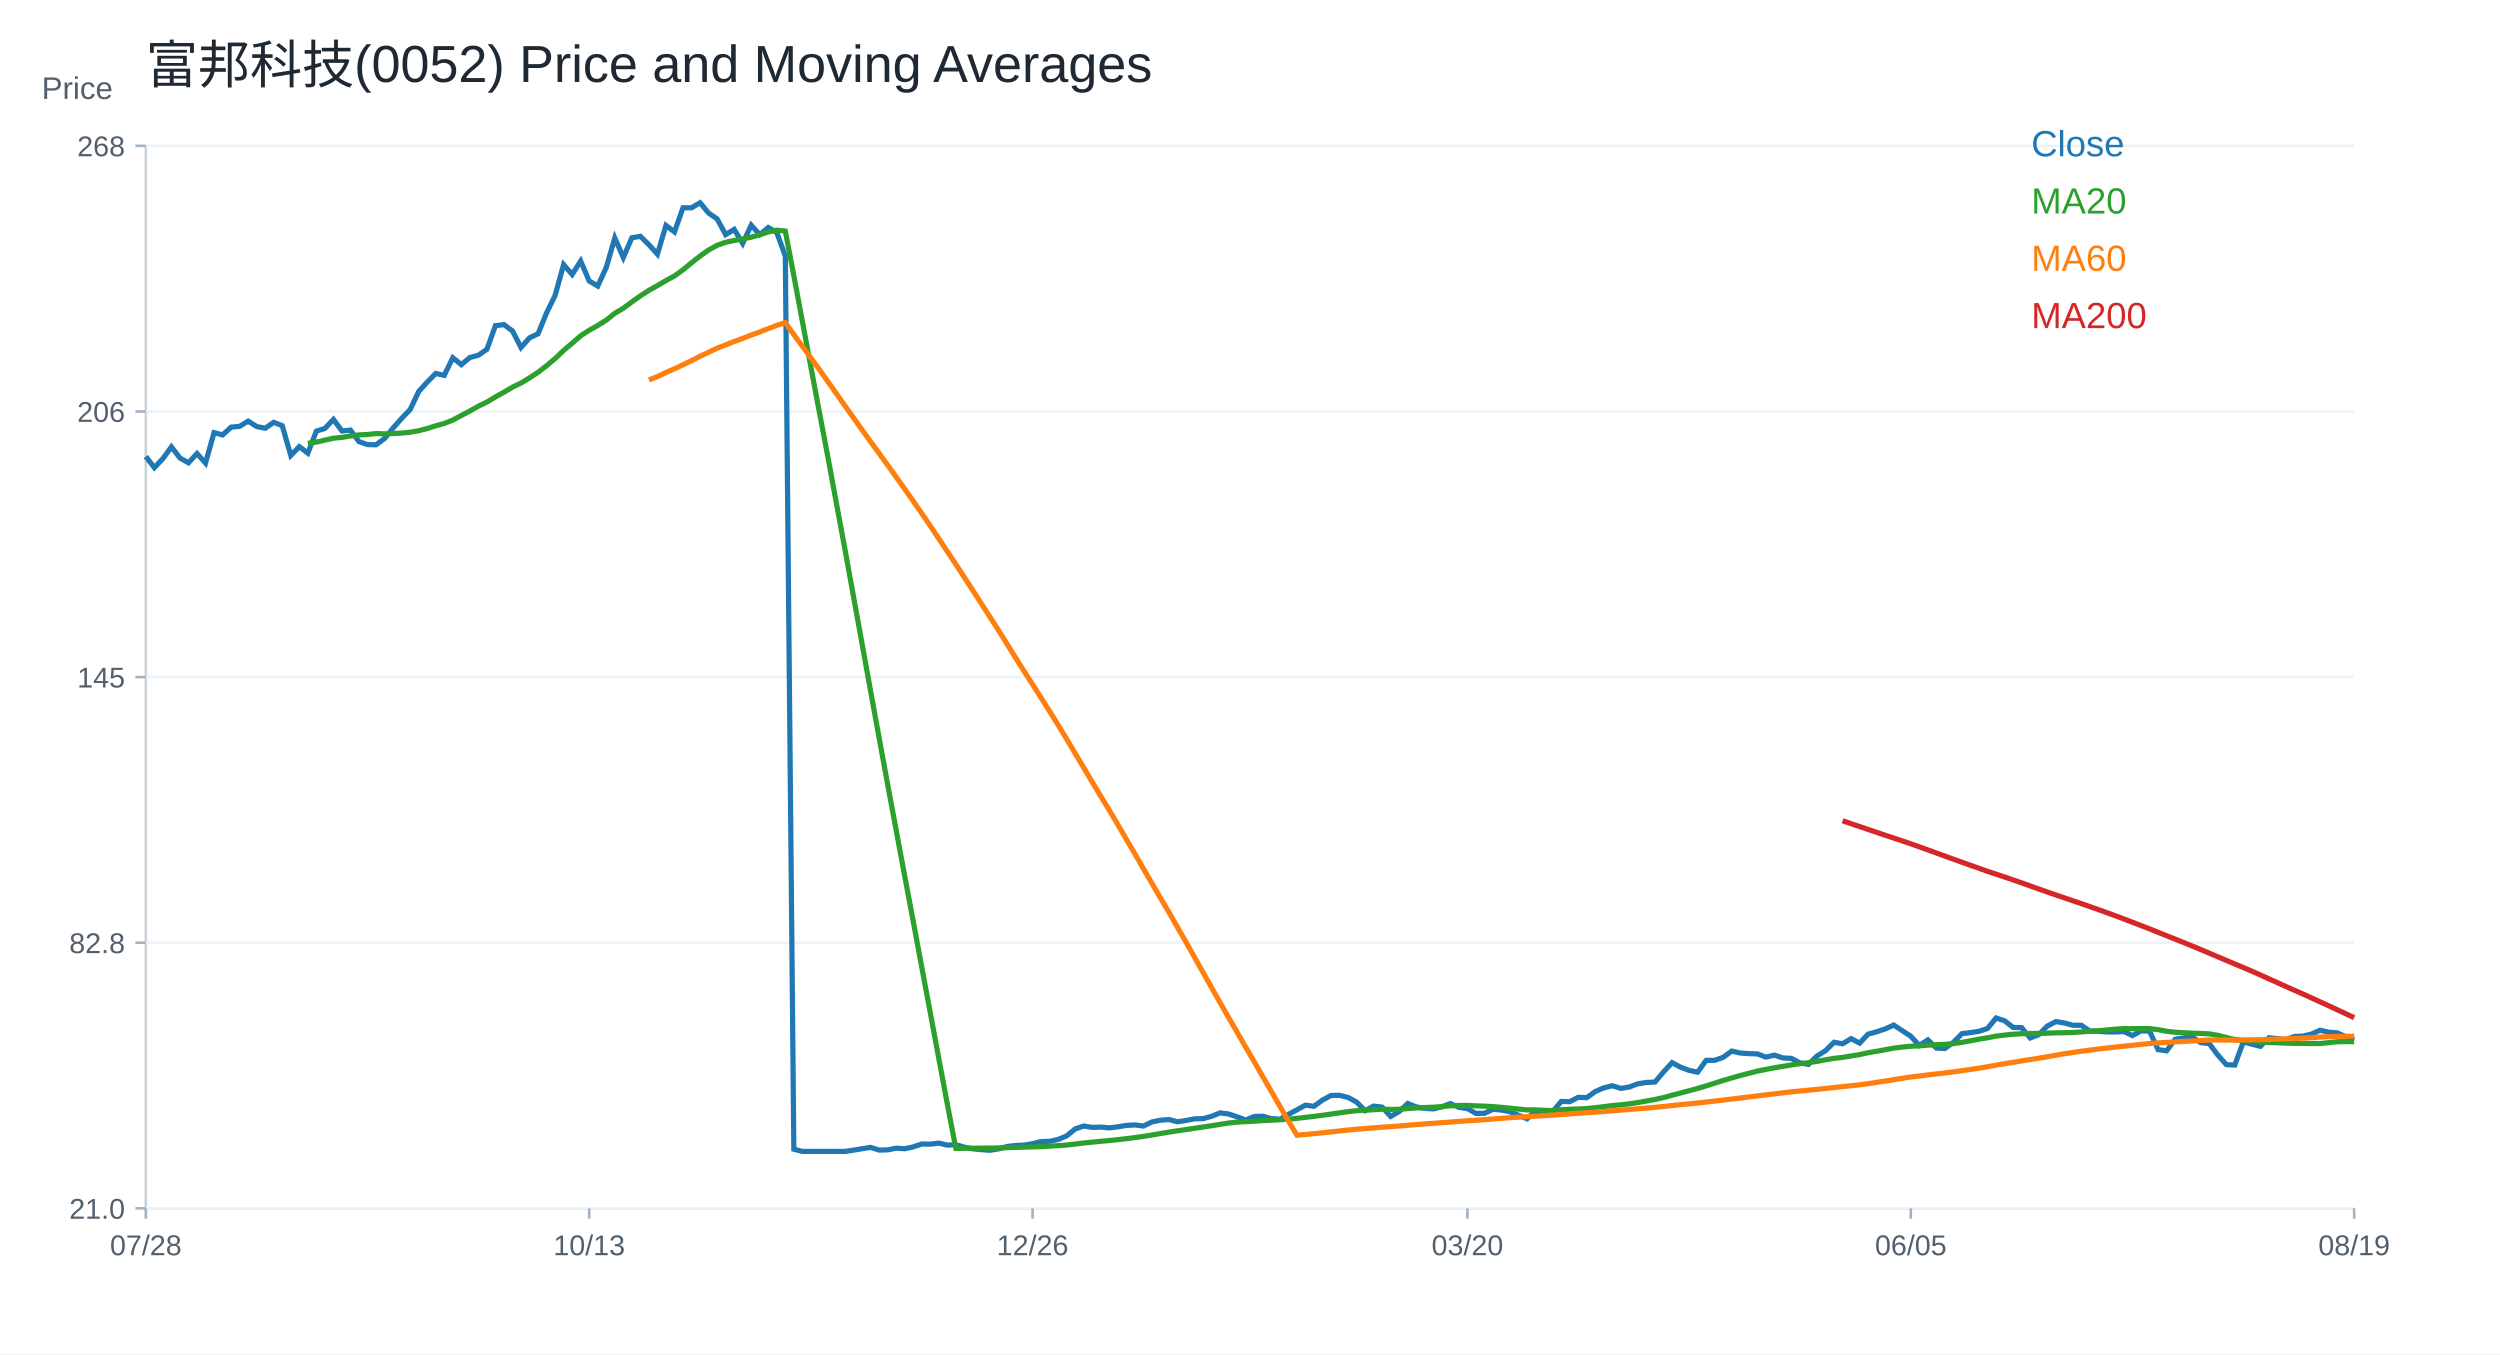
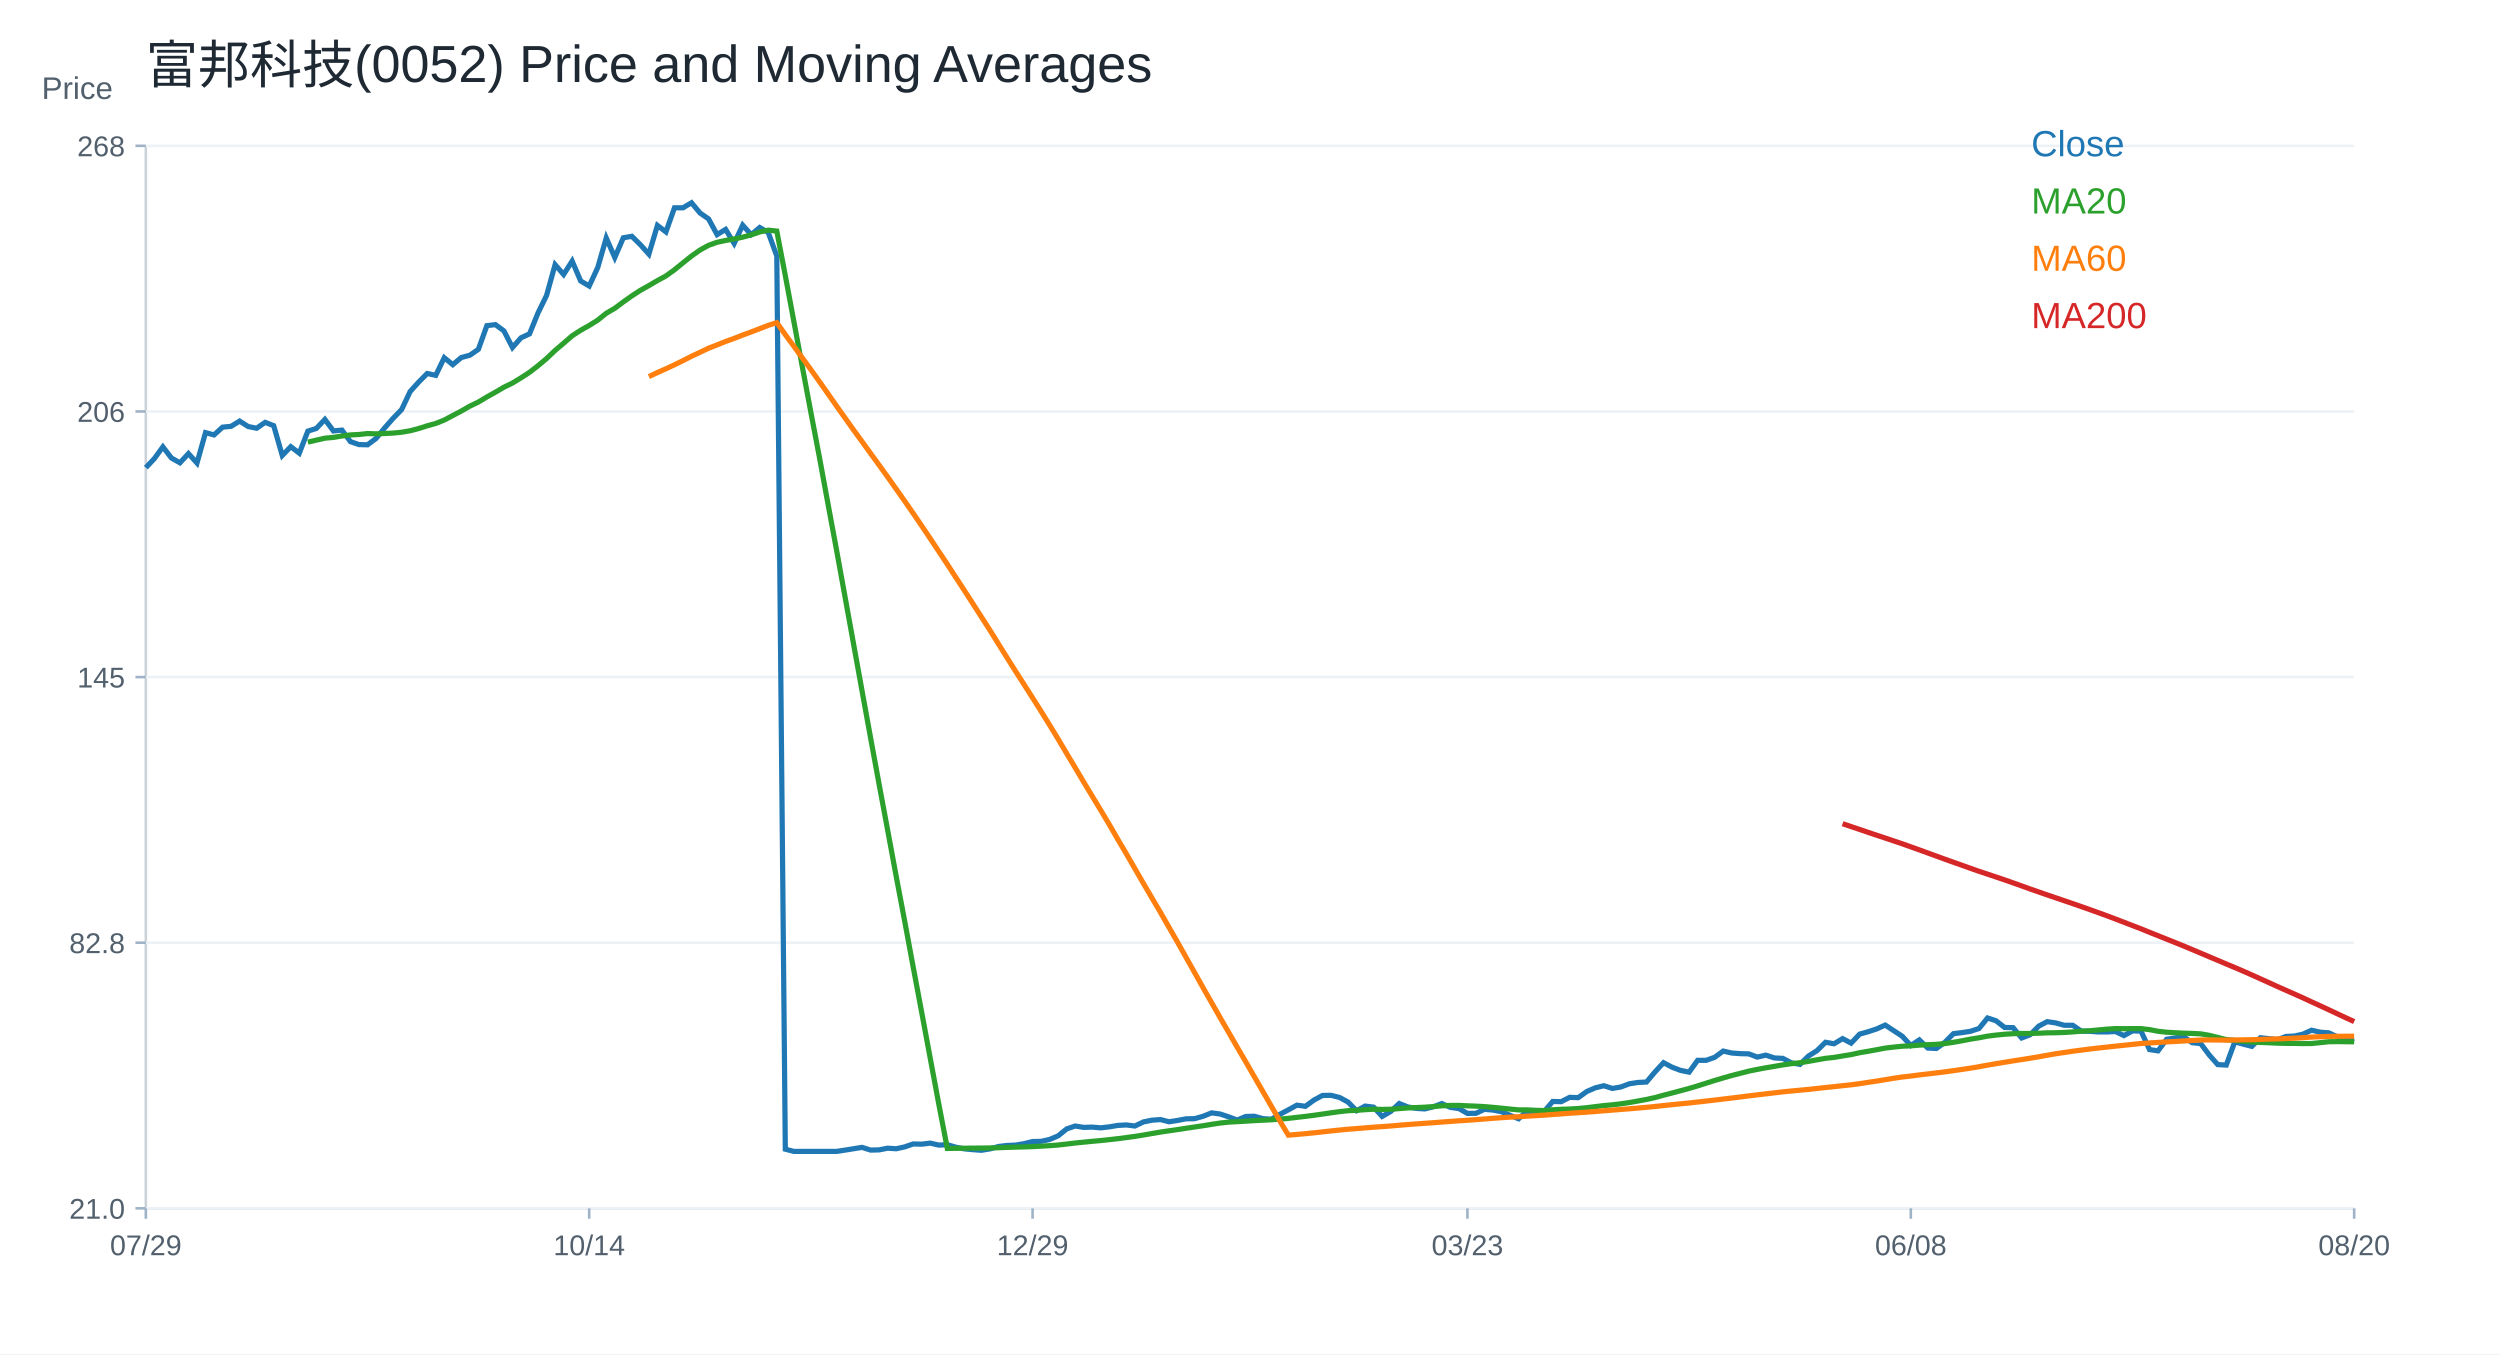
<svg xmlns="http://www.w3.org/2000/svg" width="960" height="520" viewBox="0 0 960 520">
  <rect width="100%" height="100%" fill="white" />
  <text x="56.00" y="32.00" font-size="20" font-family="Arial" fill="#1f2933" text-anchor="start">富邦科技(0052) Price and Moving Averages</text>
  <line x1="56" y1="464" x2="904" y2="464" stroke="#cbd2d9" />
  <line x1="56" y1="56" x2="56" y2="464" stroke="#cbd2d9" />
  <text x="16.00" y="38.00" font-size="12" font-family="Arial" fill="#52606d" text-anchor="start">Price</text>
  <line x1="56" y1="464.00" x2="904" y2="464.00" stroke="#edf2f7" />
  <line x1="52" y1="464.00" x2="56" y2="464.00" stroke="#9fb3c8" />
  <text x="48.00" y="468.00" font-size="11" font-family="Arial" fill="#52606d" text-anchor="end">21.0</text>
  <line x1="56" y1="362.00" x2="904" y2="362.00" stroke="#edf2f7" />
  <line x1="52" y1="362.00" x2="56" y2="362.00" stroke="#9fb3c8" />
  <text x="48.00" y="366.00" font-size="11" font-family="Arial" fill="#52606d" text-anchor="end">82.8</text>
  <line x1="56" y1="260.00" x2="904" y2="260.00" stroke="#edf2f7" />
  <line x1="52" y1="260.00" x2="56" y2="260.00" stroke="#9fb3c8" />
  <text x="48.00" y="264.00" font-size="11" font-family="Arial" fill="#52606d" text-anchor="end">145</text>
  <line x1="56" y1="158.00" x2="904" y2="158.00" stroke="#edf2f7" />
  <line x1="52" y1="158.00" x2="56" y2="158.00" stroke="#9fb3c8" />
  <text x="48.00" y="162.00" font-size="11" font-family="Arial" fill="#52606d" text-anchor="end">206</text>
  <line x1="56" y1="56.00" x2="904" y2="56.00" stroke="#edf2f7" />
  <line x1="52" y1="56.00" x2="56" y2="56.00" stroke="#9fb3c8" />
  <text x="48.00" y="60.00" font-size="11" font-family="Arial" fill="#52606d" text-anchor="end">268</text>
  <line x1="56.00" y1="464" x2="56.00" y2="468" stroke="#9fb3c8" />
-   <text x="56.00" y="482.00" font-size="11" font-family="Arial" fill="#52606d" text-anchor="middle">07/28</text>
+   <text x="56.00" y="482.00" font-size="11" font-family="Arial" fill="#52606d" text-anchor="middle">07/29</text>
  <line x1="226.25" y1="464" x2="226.25" y2="468" stroke="#9fb3c8" />
-   <text x="226.25" y="482.00" font-size="11" font-family="Arial" fill="#52606d" text-anchor="middle">10/13</text>
+   <text x="226.25" y="482.00" font-size="11" font-family="Arial" fill="#52606d" text-anchor="middle">10/14</text>
  <line x1="396.51" y1="464" x2="396.51" y2="468" stroke="#9fb3c8" />
-   <text x="396.51" y="482.00" font-size="11" font-family="Arial" fill="#52606d" text-anchor="middle">12/26</text>
+   <text x="396.51" y="482.00" font-size="11" font-family="Arial" fill="#52606d" text-anchor="middle">12/29</text>
  <line x1="563.49" y1="464" x2="563.49" y2="468" stroke="#9fb3c8" />
-   <text x="563.49" y="482.00" font-size="11" font-family="Arial" fill="#52606d" text-anchor="middle">03/20</text>
+   <text x="563.49" y="482.00" font-size="11" font-family="Arial" fill="#52606d" text-anchor="middle">03/23</text>
  <line x1="733.75" y1="464" x2="733.75" y2="468" stroke="#9fb3c8" />
-   <text x="733.75" y="482.00" font-size="11" font-family="Arial" fill="#52606d" text-anchor="middle">06/05</text>
+   <text x="733.75" y="482.00" font-size="11" font-family="Arial" fill="#52606d" text-anchor="middle">06/08</text>
  <line x1="904.00" y1="464" x2="904.00" y2="468" stroke="#9fb3c8" />
-   <text x="904.00" y="482.00" font-size="11" font-family="Arial" fill="#52606d" text-anchor="middle">08/19</text>
-   <polyline fill="none" stroke="#1f77b4" stroke-width="2" points="56.00,175.31 59.27,179.58 62.55,176.11 65.82,171.60 69.10,175.87 72.37,177.72 75.64,174.18 78.92,177.81 82.19,166.13 85.47,167.01 88.74,164.03 92.02,163.71 95.29,161.70 98.56,163.79 101.84,164.44 105.11,162.18 108.39,163.47 111.66,174.91 114.93,171.52 118.21,174.02 121.48,165.56 124.76,164.52 128.03,161.05 131.31,165.48 134.58,165.16 137.85,169.59 141.13,170.72 144.40,170.80 147.68,168.38 150.95,164.36 154.22,160.65 157.50,157.27 160.77,150.34 164.05,146.72 167.32,143.42 170.59,144.14 173.87,137.37 177.14,140.03 180.42,137.29 183.69,136.41 186.97,134.15 190.24,125.05 193.51,124.65 196.79,127.07 200.06,133.43 203.34,129.72 206.61,128.19 209.88,120.14 213.16,113.46 216.43,101.62 219.71,105.40 222.98,100.25 226.25,107.90 229.53,109.83 232.80,102.74 236.08,91.39 239.35,98.88 242.63,91.31 245.90,90.74 249.17,93.96 252.45,97.59 255.72,86.56 259.00,89.05 262.27,79.79 265.54,79.79 268.82,77.86 272.09,81.80 275.37,84.06 278.64,90.10 281.92,88.09 285.19,93.48 288.46,86.47 291.74,90.10 295.01,87.36 298.29,89.29 301.56,98.31 304.83,441.29 308.11,442.14 311.38,442.14 314.66,442.14 317.93,442.14 321.20,442.14 324.48,442.14 327.75,441.65 331.03,441.12 334.30,440.59 337.58,441.63 340.85,441.55 344.12,440.91 347.40,441.12 350.67,440.41 353.95,439.28 357.22,439.36 360.49,438.96 363.77,439.72 367.04,439.57 370.32,440.52 373.59,441.16 376.86,441.47 380.14,441.71 383.41,441.18 386.69,440.26 389.96,439.86 393.24,439.72 396.51,439.17 399.78,438.35 403.06,438.27 406.33,437.56 409.61,436.16 412.88,433.51 416.15,432.39 419.43,432.92 422.70,432.81 425.98,433.09 429.25,432.71 432.53,432.16 435.80,431.98 439.07,432.39 442.35,430.82 445.62,430.16 448.90,429.91 452.17,430.76 455.44,430.26 458.72,429.63 461.99,429.57 465.27,428.65 468.54,427.34 471.81,427.78 475.09,428.87 478.36,430.10 481.64,428.73 484.91,428.63 488.19,429.55 491.46,429.79 494.73,427.91 498.01,426.18 501.28,424.38 504.56,424.82 507.83,422.43 511.10,420.66 514.38,420.60 517.65,421.43 520.93,423.19 524.20,426.52 527.47,424.74 530.75,425.14 534.02,428.71 537.30,426.81 540.57,423.75 543.85,425.06 547.12,425.62 550.39,425.83 553.67,425.01 556.94,423.77 560.22,425.23 563.49,425.69 566.76,427.55 570.04,427.51 573.31,425.98 576.59,426.27 579.86,426.91 583.14,428.26 586.41,429.62 589.68,426.54 592.96,428.00 596.23,426.85 599.51,422.96 602.78,423.04 606.05,421.37 609.33,421.50 612.60,419.13 615.88,417.73 619.15,416.92 622.42,417.97 625.70,417.39 628.97,416.17 632.25,415.66 635.52,415.50 638.80,411.62 642.07,408.07 645.34,409.80 648.62,411.04 651.89,411.70 655.17,407.16 658.44,407.16 661.71,406.01 664.99,403.61 668.26,404.36 671.54,404.60 674.81,404.69 678.08,405.92 681.36,405.18 684.63,406.25 687.91,406.42 691.18,408.15 694.46,408.73 697.73,405.51 701.00,403.45 704.28,400.23 707.55,400.81 710.83,398.83 714.10,400.56 717.37,397.10 720.65,396.19 723.92,395.11 727.20,393.63 730.47,395.78 733.75,397.92 737.02,401.47 740.29,399.32 743.57,402.46 746.84,402.62 750.12,400.23 753.39,396.93 756.66,396.52 759.94,396.02 763.21,394.95 766.49,390.91 769.76,391.98 773.03,394.54 776.31,394.62 779.58,398.58 782.86,397.34 786.13,394.04 789.41,392.31 792.68,392.80 795.95,393.71 799.23,393.71 802.50,395.94 805.78,396.02 809.05,396.27 812.32,396.27 815.60,396.11 818.87,397.67 822.15,395.86 825.42,395.94 828.69,403.04 831.97,403.53 835.24,399.08 838.52,398.58 841.79,398.09 845.07,400.40 848.34,400.73 851.61,405.10 854.89,408.81 858.16,408.98 861.44,400.07 864.71,400.97 867.98,401.80 871.26,398.50 874.53,398.83 877.81,399.24 881.08,398.00 884.36,397.84 887.63,397.10 890.90,395.61 894.18,396.35 897.45,396.60 900.73,398.09 904.00,399.32" />
+   <text x="904.00" y="482.00" font-size="11" font-family="Arial" fill="#52606d" text-anchor="middle">08/20</text>
+   <polyline fill="none" stroke="#1f77b4" stroke-width="2" points="56.00,179.58 59.27,176.11 62.55,171.60 65.82,175.87 69.10,177.72 72.37,174.18 75.64,177.81 78.92,166.13 82.19,167.01 85.47,164.03 88.74,163.71 92.02,161.70 95.29,163.79 98.56,164.44 101.84,162.18 105.11,163.47 108.39,174.91 111.66,171.52 114.93,174.02 118.21,165.56 121.48,164.52 124.76,161.05 128.03,165.48 131.31,165.16 134.58,169.59 137.85,170.72 141.13,170.80 144.40,168.38 147.68,164.36 150.95,160.65 154.22,157.27 157.50,150.34 160.77,146.72 164.05,143.42 167.32,144.14 170.59,137.37 173.87,140.03 177.14,137.29 180.42,136.41 183.69,134.15 186.97,125.05 190.24,124.65 193.51,127.07 196.79,133.43 200.06,129.72 203.34,128.19 206.61,120.14 209.88,113.46 213.16,101.62 216.43,105.40 219.71,100.25 222.98,107.90 226.25,109.83 229.53,102.74 232.80,91.39 236.08,98.88 239.35,91.31 242.63,90.74 245.90,93.96 249.17,97.59 252.45,86.56 255.72,89.05 259.00,79.79 262.27,79.79 265.54,77.86 268.82,81.80 272.09,84.06 275.37,90.10 278.64,88.09 281.92,93.48 285.19,86.47 288.46,90.10 291.74,87.36 295.01,89.29 298.29,98.31 301.56,441.29 304.83,442.14 308.11,442.14 311.38,442.14 314.66,442.14 317.93,442.14 321.20,442.14 324.48,441.65 327.75,441.12 331.03,440.59 334.30,441.63 337.58,441.55 340.85,440.91 344.12,441.12 347.40,440.41 350.67,439.28 353.95,439.36 357.22,438.96 360.49,439.72 363.77,439.57 367.04,440.52 370.32,441.16 373.59,441.47 376.86,441.71 380.14,441.18 383.41,440.26 386.69,439.86 389.96,439.72 393.24,439.17 396.51,438.35 399.78,438.27 403.06,437.56 406.33,436.16 409.61,433.51 412.88,432.39 416.15,432.92 419.43,432.81 422.70,433.09 425.98,432.71 429.25,432.16 432.53,431.98 435.80,432.39 439.07,430.82 442.35,430.16 445.62,429.91 448.90,430.76 452.17,430.26 455.44,429.63 458.72,429.57 461.99,428.65 465.27,427.34 468.54,427.78 471.81,428.87 475.09,430.10 478.36,428.73 481.64,428.63 484.91,429.55 488.19,429.79 491.46,427.91 494.73,426.18 498.01,424.38 501.28,424.82 504.56,422.43 507.83,420.66 511.10,420.60 514.38,421.43 517.65,423.19 520.93,426.52 524.20,424.74 527.47,425.14 530.75,428.71 534.02,426.81 537.30,423.75 540.57,425.06 543.85,425.62 547.12,425.83 550.39,425.01 553.67,423.77 556.94,425.23 560.22,425.69 563.49,427.55 566.76,427.51 570.04,425.98 573.31,426.27 576.59,426.91 579.86,428.26 583.14,429.62 586.41,426.54 589.68,428.00 592.96,426.85 596.23,422.96 599.51,423.04 602.78,421.37 606.05,421.50 609.33,419.13 612.60,417.73 615.88,416.92 619.15,417.97 622.42,417.39 625.70,416.17 628.97,415.66 632.25,415.50 635.52,411.62 638.80,408.07 642.07,409.80 645.34,411.04 648.62,411.70 651.89,407.16 655.17,407.16 658.44,406.01 661.71,403.61 664.99,404.36 668.26,404.60 671.54,404.69 674.81,405.92 678.08,405.18 681.36,406.25 684.63,406.42 687.91,408.15 691.18,408.73 694.46,405.51 697.73,403.45 701.00,400.23 704.28,400.81 707.55,398.83 710.83,400.56 714.10,397.10 717.37,396.19 720.65,395.11 723.92,393.63 727.20,395.78 730.47,397.92 733.75,401.47 737.02,399.32 740.29,402.46 743.57,402.62 746.84,400.23 750.12,396.93 753.39,396.52 756.66,396.02 759.94,394.95 763.21,390.91 766.49,391.98 769.76,394.54 773.03,394.62 776.31,398.58 779.58,397.34 782.86,394.04 786.13,392.31 789.41,392.80 792.68,393.71 795.95,393.71 799.23,395.94 802.50,396.02 805.78,396.27 809.05,396.27 812.32,396.11 815.60,397.67 818.87,395.86 822.15,395.94 825.42,403.04 828.69,403.53 831.97,399.08 835.24,398.58 838.52,398.09 841.79,400.40 845.07,400.73 848.34,405.10 851.61,408.81 854.89,408.98 858.16,400.07 861.44,400.97 864.71,401.80 867.98,398.50 871.26,398.83 874.53,399.24 877.81,398.00 881.08,397.84 884.36,397.10 887.63,395.61 890.90,396.35 894.18,396.60 897.45,398.09 900.73,399.32 904.00,398.83" />
  <text x="780.00" y="60.00" font-size="14" font-family="Arial" fill="#1f77b4" text-anchor="start">Close</text>
-   <polyline fill="none" stroke="#2ca02c" stroke-width="2" points="118.21,170.25 121.48,169.77 124.76,169.01 128.03,168.26 131.31,167.96 134.58,167.42 137.85,167.01 141.13,166.84 144.40,166.49 147.68,166.60 150.95,166.47 154.22,166.30 157.50,165.98 160.77,165.41 164.05,164.56 167.32,163.51 170.59,162.60 173.87,161.30 177.14,159.56 180.42,157.84 183.69,155.96 186.97,154.39 190.24,152.42 193.51,150.60 196.79,148.68 200.06,147.09 203.34,145.10 206.61,142.97 209.88,140.44 213.16,137.69 216.43,134.56 219.71,131.79 222.98,128.94 226.25,126.82 229.53,124.98 232.80,122.94 236.08,120.30 239.35,118.38 242.63,115.94 245.90,113.62 249.17,111.49 252.45,109.67 255.72,107.74 259.00,105.96 262.27,103.60 265.54,100.92 268.82,98.32 272.09,96.00 275.37,94.20 278.64,93.03 281.92,92.35 285.19,91.76 288.46,91.07 291.74,90.18 295.01,89.06 298.29,88.38 301.56,88.73 304.83,105.85 308.11,123.39 311.38,140.96 314.66,158.37 317.93,175.60 321.20,193.38 324.48,211.03 327.75,229.13 331.03,247.19 334.30,265.33 337.58,283.32 340.85,301.19 344.12,318.73 347.40,336.39 350.67,353.73 353.95,371.37 357.22,388.84 360.49,406.42 363.77,423.94 367.04,441.00 370.32,440.96 373.59,440.91 376.86,440.88 380.14,440.86 383.41,440.81 386.69,440.72 389.96,440.60 393.24,440.50 396.51,440.41 399.78,440.30 403.06,440.13 406.33,439.93 409.61,439.69 412.88,439.31 416.15,438.91 419.43,438.59 422.70,438.26 425.98,437.97 429.25,437.62 432.53,437.25 435.80,436.82 439.07,436.38 442.35,435.85 445.62,435.27 448.90,434.71 452.17,434.23 455.44,433.75 458.72,433.25 461.99,432.77 465.27,432.28 468.54,431.74 471.81,431.25 475.09,430.89 478.36,430.72 481.64,430.53 484.91,430.32 488.19,430.16 491.46,429.99 494.73,429.75 498.01,429.45 501.28,429.07 504.56,428.69 507.83,428.27 511.10,427.80 514.38,427.33 517.65,426.87 520.93,426.51 524.20,426.36 527.47,426.12 530.75,425.94 534.02,426.01 537.30,425.96 540.57,425.70 543.85,425.45 547.12,425.30 550.39,425.16 553.67,424.93 556.94,424.63 560.22,424.49 563.49,424.47 566.76,424.63 570.04,424.76 573.31,424.94 576.59,425.22 579.86,425.54 583.14,425.88 586.41,426.20 589.68,426.20 592.96,426.36 596.23,426.45 599.51,426.16 602.78,425.97 606.05,425.85 609.33,425.67 612.60,425.35 615.88,424.95 619.15,424.54 622.42,424.25 625.70,423.86 628.97,423.38 632.25,422.79 635.52,422.19 638.80,421.47 642.07,420.56 645.34,419.71 648.62,418.84 651.89,417.95 655.17,416.98 658.44,415.94 661.71,414.90 664.99,413.93 668.26,412.99 671.54,412.16 674.81,411.31 678.08,410.65 681.36,410.03 684.63,409.49 687.91,408.92 691.18,408.45 694.46,408.08 697.73,407.57 701.00,406.97 704.28,406.40 707.55,406.04 710.83,405.49 714.10,404.97 717.37,404.24 720.65,403.69 723.92,403.09 727.20,402.47 730.47,402.08 733.75,401.75 737.02,401.60 740.29,401.33 743.57,401.16 746.84,401.03 750.12,400.73 753.39,400.25 756.66,399.67 759.94,399.03 763.21,398.51 766.49,397.88 769.76,397.47 773.03,397.15 776.31,396.94 779.58,396.84 782.86,396.86 786.13,396.75 789.41,396.61 792.68,396.57 795.95,396.46 799.23,396.25 802.50,395.98 805.78,395.81 809.05,395.50 812.32,395.19 815.60,394.98 818.87,395.02 822.15,394.98 825.42,394.98 828.69,395.38 831.97,396.01 835.24,396.37 838.52,396.57 841.79,396.74 845.07,396.84 848.34,397.00 851.61,397.56 854.89,398.38 858.16,399.19 861.44,399.51 864.71,399.87 867.98,400.16 871.26,400.29 874.53,400.42 877.81,400.57 881.08,400.66 884.36,400.67 887.63,400.73 890.90,400.71 894.18,400.38 897.45,400.03 900.73,399.98 904.00,400.02" />
+   <polyline fill="none" stroke="#2ca02c" stroke-width="2" points="118.21,169.77 121.48,169.01 124.76,168.26 128.03,167.96 131.31,167.42 134.58,167.01 137.85,166.84 141.13,166.49 144.40,166.60 147.68,166.47 150.95,166.30 154.22,165.98 157.50,165.41 160.77,164.56 164.05,163.51 167.32,162.60 170.59,161.30 173.87,159.56 177.14,157.84 180.42,155.96 183.69,154.39 186.97,152.42 190.24,150.60 193.51,148.68 196.79,147.09 200.06,145.10 203.34,142.97 206.61,140.44 209.88,137.69 213.16,134.56 216.43,131.79 219.71,128.94 222.98,126.82 226.25,124.98 229.53,122.94 232.80,120.30 236.08,118.38 239.35,115.94 242.63,113.62 245.90,111.49 249.17,109.67 252.45,107.74 255.72,105.96 259.00,103.60 262.27,100.92 265.54,98.32 268.82,96.00 272.09,94.20 275.37,93.03 278.64,92.35 281.92,91.76 285.19,91.07 288.46,90.18 291.74,89.06 295.01,88.38 298.29,88.73 301.56,105.85 304.83,123.39 308.11,140.96 311.38,158.37 314.66,175.60 317.93,193.38 321.20,211.03 324.48,229.13 327.75,247.19 331.03,265.33 334.30,283.32 337.58,301.19 340.85,318.73 344.12,336.39 347.40,353.73 350.67,371.37 353.95,388.84 357.22,406.42 360.49,423.94 363.77,441.00 367.04,440.96 370.32,440.91 373.59,440.88 376.86,440.86 380.14,440.81 383.41,440.72 386.69,440.60 389.96,440.50 393.24,440.41 396.51,440.30 399.78,440.13 403.06,439.93 406.33,439.69 409.61,439.31 412.88,438.91 416.15,438.59 419.43,438.26 422.70,437.97 425.98,437.62 429.25,437.25 432.53,436.82 435.80,436.38 439.07,435.85 442.35,435.27 445.62,434.71 448.90,434.23 452.17,433.75 455.44,433.25 458.72,432.77 461.99,432.28 465.27,431.74 468.54,431.25 471.81,430.89 475.09,430.72 478.36,430.53 481.64,430.32 484.91,430.16 488.19,429.99 491.46,429.75 494.73,429.45 498.01,429.07 501.28,428.69 504.56,428.27 507.83,427.80 511.10,427.33 514.38,426.87 517.65,426.51 520.93,426.36 524.20,426.12 527.47,425.94 530.75,426.01 534.02,425.96 537.30,425.70 540.57,425.45 543.85,425.30 547.12,425.16 550.39,424.93 553.67,424.63 556.94,424.49 560.22,424.47 563.49,424.63 566.76,424.76 570.04,424.94 573.31,425.22 576.59,425.54 579.86,425.88 583.14,426.20 586.41,426.20 589.68,426.36 592.96,426.45 596.23,426.16 599.51,425.97 602.78,425.85 606.05,425.67 609.33,425.35 612.60,424.95 615.88,424.54 619.15,424.25 622.42,423.86 625.70,423.38 628.97,422.79 632.25,422.19 635.52,421.47 638.80,420.56 642.07,419.71 645.34,418.84 648.62,417.95 651.89,416.98 655.17,415.94 658.44,414.90 661.71,413.93 664.99,412.99 668.26,412.16 671.54,411.31 674.81,410.65 678.08,410.03 681.36,409.49 684.63,408.92 687.91,408.45 691.18,408.08 694.46,407.57 697.73,406.97 701.00,406.40 704.28,406.04 707.55,405.49 710.83,404.97 714.10,404.24 717.37,403.69 720.65,403.09 723.92,402.47 727.20,402.08 730.47,401.75 733.75,401.60 737.02,401.33 740.29,401.16 743.57,401.03 746.84,400.73 750.12,400.25 753.39,399.67 756.66,399.03 759.94,398.51 763.21,397.88 766.49,397.47 769.76,397.15 773.03,396.94 776.31,396.84 779.58,396.86 782.86,396.75 786.13,396.61 789.41,396.57 792.68,396.46 795.95,396.25 799.23,395.98 802.50,395.81 805.78,395.50 809.05,395.19 812.32,394.98 815.60,395.02 818.87,394.98 822.15,394.98 825.42,395.38 828.69,396.01 831.97,396.37 835.24,396.57 838.52,396.74 841.79,396.84 845.07,397.00 848.34,397.56 851.61,398.38 854.89,399.19 858.16,399.51 861.44,399.87 864.71,400.16 867.98,400.29 871.26,400.42 874.53,400.57 877.81,400.66 881.08,400.67 884.36,400.73 887.63,400.71 890.90,400.38 894.18,400.03 897.45,399.98 900.73,400.02 904.00,400.06" />
  <text x="780.00" y="82.00" font-size="14" font-family="Arial" fill="#2ca02c" text-anchor="start">MA20</text>
-   <polyline fill="none" stroke="#ff7f0e" stroke-width="2" points="249.17,145.90 252.45,144.61 255.72,143.06 259.00,141.61 262.27,140.08 265.54,138.48 268.82,136.81 272.09,135.27 275.37,133.71 278.64,132.44 281.92,131.13 285.19,129.95 288.46,128.66 291.74,127.47 295.01,126.20 298.29,124.94 301.56,123.88 304.83,128.51 308.11,132.96 311.38,137.47 314.66,141.94 317.93,146.55 321.20,151.18 324.48,155.86 327.75,160.47 331.03,165.07 334.30,169.58 337.58,174.10 340.85,178.61 344.12,183.15 347.40,187.77 350.67,192.43 353.95,197.13 357.22,201.95 360.49,206.82 363.77,211.75 367.04,216.68 370.32,221.73 373.59,226.75 376.86,231.82 380.14,236.91 383.41,242.02 386.69,247.28 389.96,252.53 393.24,257.74 396.51,262.84 399.78,267.98 403.06,273.15 406.33,278.44 409.61,283.82 412.88,289.35 416.15,294.80 419.43,300.34 422.70,305.76 425.98,311.15 429.25,316.65 432.53,322.33 435.80,327.88 439.07,333.56 442.35,339.23 445.62,344.83 448.90,350.37 452.17,356.11 455.44,361.80 458.72,367.63 461.99,373.46 465.27,379.30 468.54,385.06 471.81,390.79 475.09,396.44 478.36,402.14 481.64,407.72 484.91,413.43 488.19,419.08 491.46,424.79 494.73,430.44 498.01,435.90 501.28,435.62 504.56,435.33 507.83,435.00 511.10,434.64 514.38,434.28 517.65,433.94 520.93,433.62 524.20,433.37 527.47,433.10 530.75,432.84 534.02,432.62 537.30,432.38 540.57,432.09 543.85,431.83 547.12,431.58 550.39,431.35 553.67,431.12 556.94,430.86 560.22,430.62 563.49,430.39 566.76,430.17 570.04,429.95 573.31,429.69 576.59,429.43 579.86,429.19 583.14,428.99 586.41,428.82 589.68,428.60 592.96,428.42 596.23,428.22 599.51,427.97 602.78,427.73 606.05,427.48 609.33,427.28 612.60,427.06 615.88,426.81 619.15,426.54 622.42,426.29 625.70,426.03 628.97,425.77 632.25,425.50 635.52,425.21 638.80,424.89 642.07,424.53 645.34,424.19 648.62,423.86 651.89,423.55 655.17,423.18 658.44,422.81 661.71,422.43 664.99,422.03 668.26,421.64 671.54,421.24 674.81,420.81 678.08,420.43 681.36,420.04 684.63,419.65 687.91,419.27 691.18,418.94 694.46,418.64 697.73,418.33 701.00,417.97 704.28,417.60 707.55,417.27 710.83,416.91 714.10,416.56 717.37,416.13 720.65,415.62 723.92,415.13 727.20,414.60 730.47,414.05 733.75,413.57 737.02,413.20 740.29,412.77 743.57,412.39 746.84,412.00 750.12,411.59 753.39,411.14 756.66,410.66 759.94,410.17 763.21,409.62 766.49,409.01 769.76,408.45 773.03,407.92 776.31,407.38 779.58,406.88 782.86,406.35 786.13,405.81 789.41,405.21 792.68,404.64 795.95,404.16 799.23,403.67 802.50,403.24 805.78,402.82 809.05,402.44 812.32,402.08 815.60,401.73 818.87,401.39 822.15,401.04 825.42,400.70 828.69,400.49 831.97,400.29 835.24,400.08 838.52,399.92 841.79,399.73 845.07,399.55 848.34,399.37 851.61,399.33 854.89,399.36 858.16,399.41 861.44,399.35 864.71,399.29 867.98,399.25 871.26,399.14 874.53,399.02 877.81,398.93 881.08,398.79 884.36,398.65 887.63,398.46 890.90,398.24 894.18,398.09 897.45,397.98 900.73,397.94 904.00,397.91" />
+   <polyline fill="none" stroke="#ff7f0e" stroke-width="2" points="249.17,144.61 252.45,143.06 255.72,141.61 259.00,140.08 262.27,138.48 265.54,136.81 268.82,135.27 272.09,133.71 275.37,132.44 278.64,131.13 281.92,129.95 285.19,128.66 288.46,127.47 291.74,126.20 295.01,124.94 298.29,123.88 301.56,128.51 304.83,132.96 308.11,137.47 311.38,141.94 314.66,146.55 317.93,151.18 321.20,155.86 324.48,160.47 327.75,165.07 331.03,169.58 334.30,174.10 337.58,178.61 340.85,183.15 344.12,187.77 347.40,192.43 350.67,197.13 353.95,201.95 357.22,206.82 360.49,211.75 363.77,216.68 367.04,221.73 370.32,226.75 373.59,231.82 376.86,236.91 380.14,242.02 383.41,247.28 386.69,252.53 389.96,257.74 393.24,262.84 396.51,267.98 399.78,273.15 403.06,278.44 406.33,283.82 409.61,289.35 412.88,294.80 416.15,300.34 419.43,305.76 422.70,311.15 425.98,316.65 429.25,322.33 432.53,327.88 435.80,333.56 439.07,339.23 442.35,344.83 445.62,350.37 448.90,356.11 452.17,361.80 455.44,367.63 458.72,373.46 461.99,379.30 465.27,385.06 468.54,390.79 471.81,396.44 475.09,402.14 478.36,407.72 481.64,413.43 484.91,419.08 488.19,424.79 491.46,430.44 494.73,435.90 498.01,435.62 501.28,435.33 504.56,435.00 507.83,434.64 511.10,434.28 514.38,433.94 517.65,433.62 520.93,433.37 524.20,433.10 527.47,432.84 530.75,432.62 534.02,432.38 537.30,432.09 540.57,431.83 543.85,431.58 547.12,431.35 550.39,431.12 553.67,430.86 556.94,430.62 560.22,430.39 563.49,430.17 566.76,429.95 570.04,429.69 573.31,429.43 576.59,429.19 579.86,428.99 583.14,428.82 586.41,428.60 589.68,428.42 592.96,428.22 596.23,427.97 599.51,427.73 602.78,427.48 606.05,427.28 609.33,427.06 612.60,426.81 615.88,426.54 619.15,426.29 622.42,426.03 625.70,425.77 628.97,425.50 632.25,425.21 635.52,424.89 638.80,424.53 642.07,424.19 645.34,423.86 648.62,423.55 651.89,423.18 655.17,422.81 658.44,422.43 661.71,422.03 664.99,421.64 668.26,421.24 671.54,420.81 674.81,420.43 678.08,420.04 681.36,419.65 684.63,419.27 687.91,418.94 691.18,418.64 694.46,418.33 697.73,417.97 701.00,417.60 704.28,417.27 707.55,416.91 710.83,416.56 714.10,416.13 717.37,415.62 720.65,415.13 723.92,414.60 727.20,414.05 730.47,413.57 733.75,413.20 737.02,412.77 740.29,412.39 743.57,412.00 746.84,411.59 750.12,411.14 753.39,410.66 756.66,410.17 759.94,409.62 763.21,409.01 766.49,408.45 769.76,407.92 773.03,407.38 776.31,406.88 779.58,406.35 782.86,405.81 786.13,405.21 789.41,404.64 792.68,404.16 795.95,403.67 799.23,403.24 802.50,402.82 805.78,402.44 809.05,402.08 812.32,401.73 815.60,401.39 818.87,401.04 822.15,400.70 825.42,400.49 828.69,400.29 831.97,400.08 835.24,399.92 838.52,399.73 841.79,399.55 845.07,399.37 848.34,399.33 851.61,399.36 854.89,399.41 858.16,399.35 861.44,399.29 864.71,399.25 867.98,399.14 871.26,399.02 874.53,398.93 877.81,398.79 881.08,398.65 884.36,398.46 887.63,398.24 890.90,398.09 894.18,397.98 897.45,397.94 900.73,397.91 904.00,397.91" />
  <text x="780.00" y="104.00" font-size="14" font-family="Arial" fill="#ff7f0e" text-anchor="start">MA60</text>
-   <polyline fill="none" stroke="#d62728" stroke-width="2" points="707.55,315.18 710.83,316.30 714.10,317.41 717.37,318.51 720.65,319.63 723.92,320.73 727.20,321.81 730.47,322.92 733.75,324.02 737.02,325.19 740.29,326.36 743.57,327.55 746.84,328.74 750.12,329.94 753.39,331.10 756.66,332.26 759.94,333.43 763.21,334.59 766.49,335.67 769.76,336.77 773.03,337.87 776.31,339.02 779.58,340.19 782.86,341.37 786.13,342.51 789.41,343.65 792.68,344.76 795.95,345.88 799.23,346.99 802.50,348.13 805.78,349.29 809.05,350.47 812.32,351.66 815.60,352.89 818.87,354.15 822.15,355.41 825.42,356.67 828.69,358.00 831.97,359.31 835.24,360.62 838.52,361.93 841.79,363.25 845.07,364.63 848.34,366.01 851.61,367.40 854.89,368.78 858.16,370.17 861.44,371.53 864.71,372.94 867.98,374.38 871.26,375.86 874.53,377.33 877.81,378.83 881.08,380.28 884.36,381.72 887.63,383.19 890.90,384.71 894.18,386.20 897.45,387.72 900.73,389.26 904.00,390.79" />
+   <polyline fill="none" stroke="#d62728" stroke-width="2" points="707.55,316.30 710.83,317.41 714.10,318.51 717.37,319.63 720.65,320.73 723.92,321.81 727.20,322.92 730.47,324.02 733.75,325.19 737.02,326.36 740.29,327.55 743.57,328.74 746.84,329.94 750.12,331.10 753.39,332.26 756.66,333.43 759.94,334.59 763.21,335.67 766.49,336.77 769.76,337.87 773.03,339.02 776.31,340.19 779.58,341.37 782.86,342.51 786.13,343.65 789.41,344.76 792.68,345.88 795.95,346.99 799.23,348.13 802.50,349.29 805.78,350.47 809.05,351.66 812.32,352.89 815.60,354.15 818.87,355.41 822.15,356.67 825.42,358.00 828.69,359.31 831.97,360.62 835.24,361.93 838.52,363.25 841.79,364.63 845.07,366.01 848.34,367.40 851.61,368.78 854.89,370.17 858.16,371.53 861.44,372.94 864.71,374.38 867.98,375.86 871.26,377.33 874.53,378.83 877.81,380.28 881.08,381.72 884.36,383.19 887.63,384.71 890.90,386.20 894.18,387.72 897.45,389.26 900.73,390.79 904.00,392.29" />
  <text x="780.00" y="126.00" font-size="14" font-family="Arial" fill="#d62728" text-anchor="start">MA200</text>
</svg>
